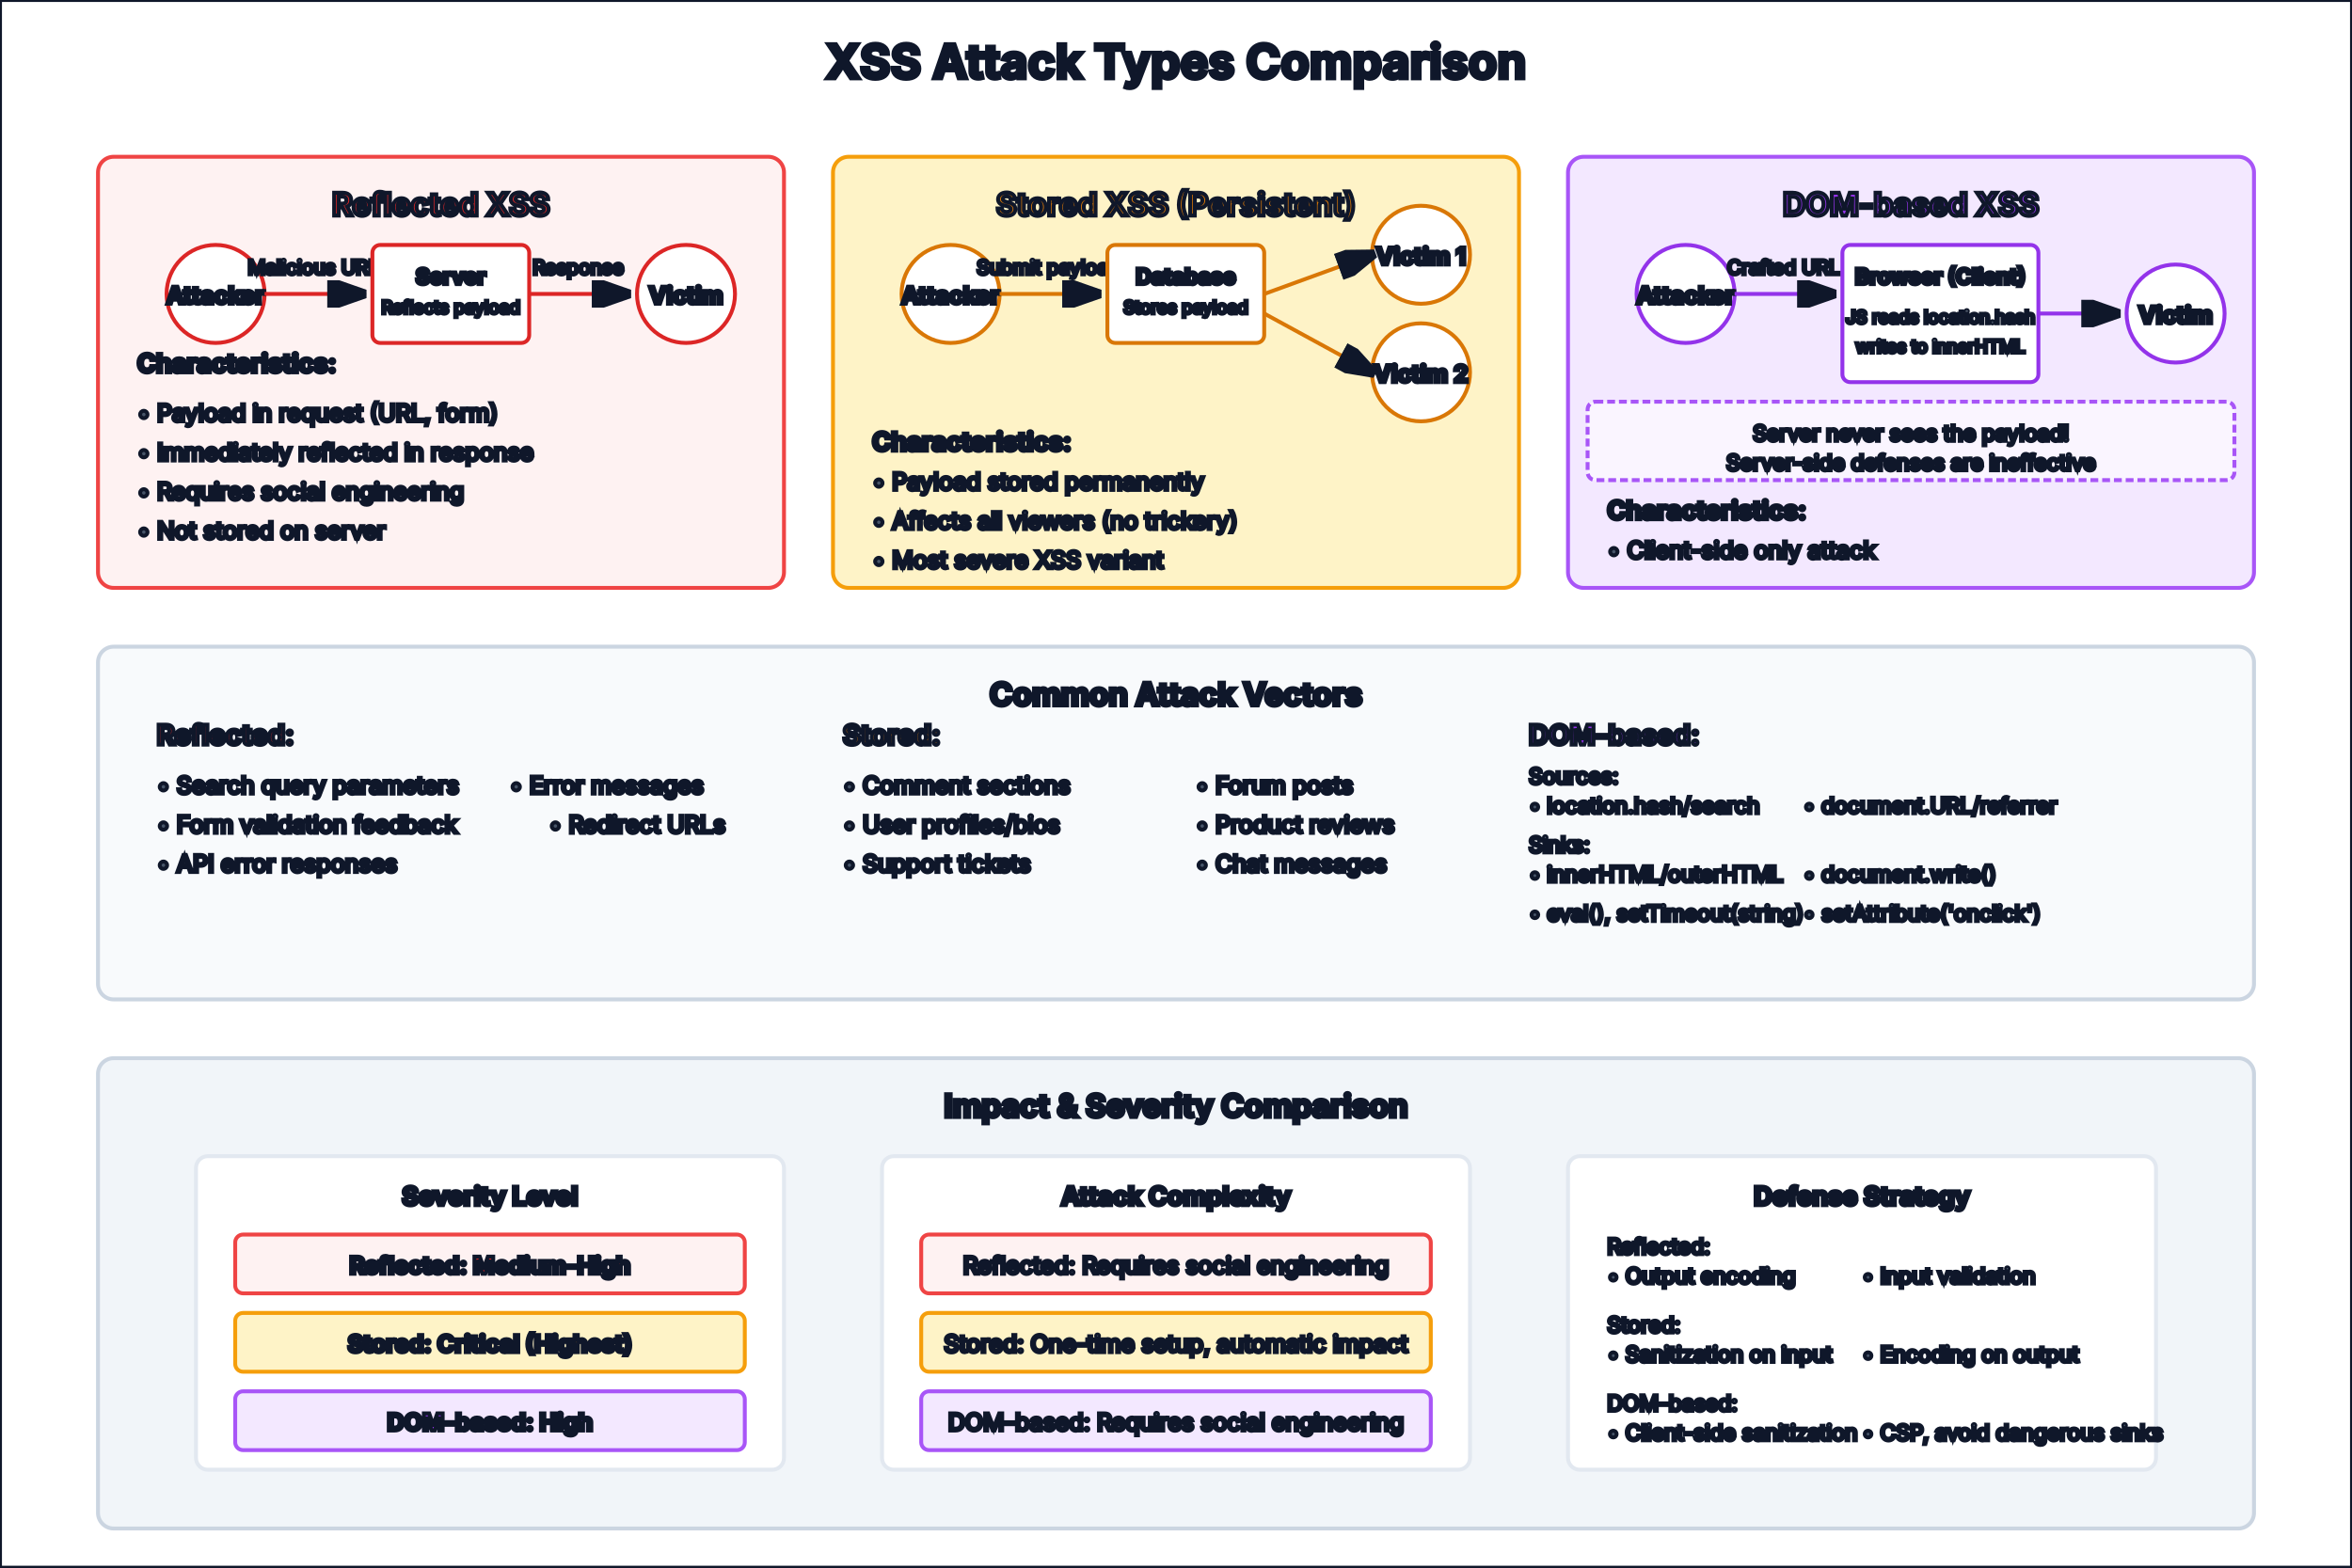
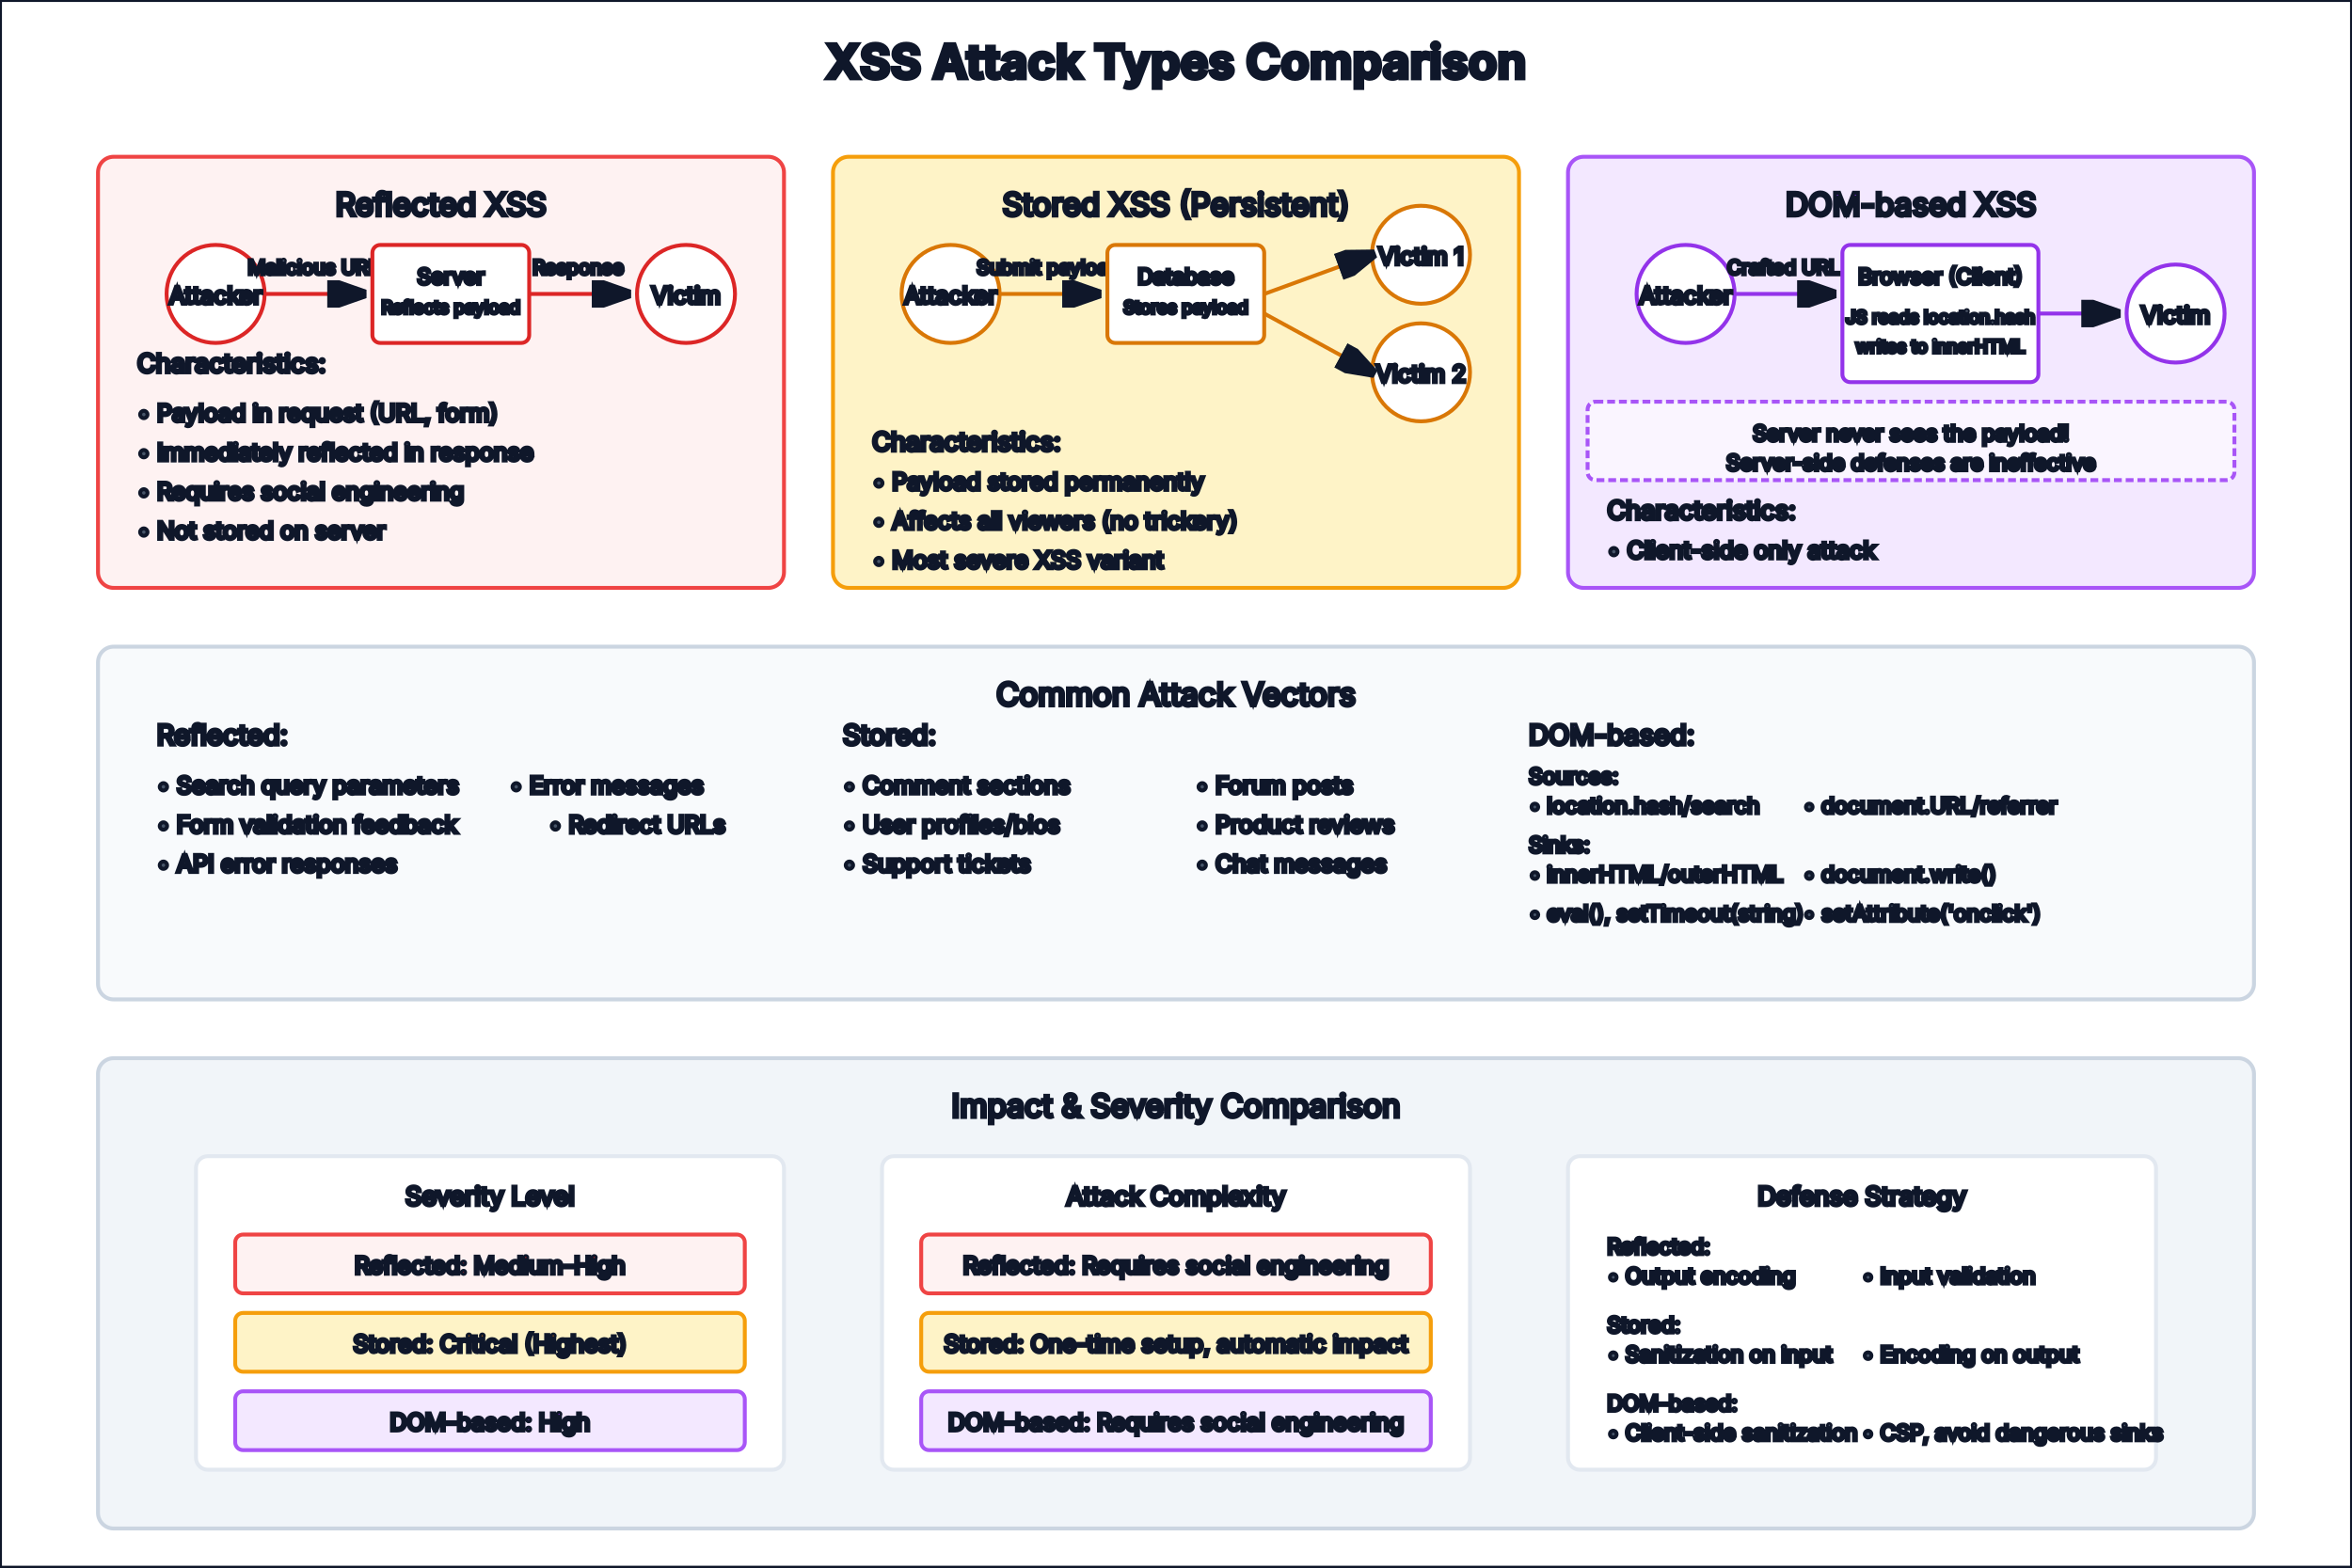
<svg xmlns="http://www.w3.org/2000/svg" viewBox="0 0 1200 800" fill="none" stroke="#0f172a" stroke-width="2">
  <rect width="1200" height="800" fill="#ffffff" />
  <text x="600" y="40" text-anchor="middle" font-family="system-ui, -apple-system, sans-serif" font-size="24" font-weight="bold" fill="#0f172a">XSS Attack Types Comparison</text>
  <g transform="translate(50, 80)">
    <rect x="0" y="0" width="350" height="220" rx="8" fill="#fef2f2" stroke="#ef4444" stroke-width="2" />
-     <text x="175" y="30" text-anchor="middle" font-family="system-ui, -apple-system, sans-serif" font-size="16" font-weight="bold" fill="#dc2626">Reflected XSS</text>
+     <text x="175" y="30" text-anchor="middle" font-family="system-ui, -apple-system, sans-serif" font-size="16" font-weight="400" fill="#dc2626">Reflected XSS</text>
    <circle cx="60" cy="70" r="25" fill="#ffffff" stroke="#dc2626" stroke-width="2" />
-     <text x="60" y="75" text-anchor="middle" font-family="system-ui, -apple-system, sans-serif" font-size="12" font-weight="bold" fill="#0f172a">Attacker</text>
+     <text x="60" y="75" text-anchor="middle" font-family="system-ui, -apple-system, sans-serif" font-size="12" font-weight="400" fill="#0f172a">Attacker</text>
    <line x1="85" y1="70" x2="135" y2="70" stroke="#dc2626" stroke-width="2" marker-end="url(#arrowhead)" />
    <text x="110" y="60" text-anchor="middle" font-family="system-ui, -apple-system, sans-serif" font-size="10" fill="#475569">Malicious URL</text>
    <rect x="140" y="45" width="80" height="50" rx="4" fill="#ffffff" stroke="#dc2626" stroke-width="2" />
-     <text x="180" y="65" text-anchor="middle" font-family="system-ui, -apple-system, sans-serif" font-size="11" font-weight="bold" fill="#0f172a">Server</text>
+     <text x="180" y="65" text-anchor="middle" font-family="system-ui, -apple-system, sans-serif" font-size="11" font-weight="400" fill="#0f172a">Server</text>
    <text x="180" y="80" text-anchor="middle" font-family="system-ui, -apple-system, sans-serif" font-size="9" fill="#475569">Reflects payload</text>
    <line x1="220" y1="70" x2="270" y2="70" stroke="#dc2626" stroke-width="2" marker-end="url(#arrowhead)" />
    <text x="245" y="60" text-anchor="middle" font-family="system-ui, -apple-system, sans-serif" font-size="10" fill="#475569">Response</text>
    <circle cx="300" cy="70" r="25" fill="#ffffff" stroke="#dc2626" stroke-width="2" />
-     <text x="300" y="75" text-anchor="middle" font-family="system-ui, -apple-system, sans-serif" font-size="12" font-weight="bold" fill="#0f172a">Victim</text>
-     <text x="20" y="110" font-family="system-ui, -apple-system, sans-serif" font-size="13" font-weight="bold" fill="#0f172a">Characteristics:</text>
+     <text x="300" y="75" text-anchor="middle" font-family="system-ui, -apple-system, sans-serif" font-size="12" font-weight="400" fill="#0f172a">Victim</text>
+     <text x="20" y="110" font-family="system-ui, -apple-system, sans-serif" font-size="13" font-weight="400" fill="#0f172a">Characteristics:</text>
    <text x="20" y="135" font-family="system-ui, -apple-system, sans-serif" font-size="12" fill="#475569">• Payload in request (URL, form)</text>
    <text x="20" y="155" font-family="system-ui, -apple-system, sans-serif" font-size="12" fill="#475569">• Immediately reflected in response</text>
    <text x="20" y="175" font-family="system-ui, -apple-system, sans-serif" font-size="12" fill="#475569">• Requires social engineering</text>
    <text x="20" y="195" font-family="system-ui, -apple-system, sans-serif" font-size="12" fill="#475569">• Not stored on server</text>
  </g>
  <g transform="translate(425, 80)">
    <rect x="0" y="0" width="350" height="220" rx="8" fill="#fef3c7" stroke="#f59e0b" stroke-width="2" />
-     <text x="175" y="30" text-anchor="middle" font-family="system-ui, -apple-system, sans-serif" font-size="16" font-weight="bold" fill="#d97706">Stored XSS (Persistent)</text>
+     <text x="175" y="30" text-anchor="middle" font-family="system-ui, -apple-system, sans-serif" font-size="16" font-weight="400" fill="#d97706">Stored XSS (Persistent)</text>
    <circle cx="60" cy="70" r="25" fill="#ffffff" stroke="#d97706" stroke-width="2" />
-     <text x="60" y="75" text-anchor="middle" font-family="system-ui, -apple-system, sans-serif" font-size="12" font-weight="bold" fill="#0f172a">Attacker</text>
+     <text x="60" y="75" text-anchor="middle" font-family="system-ui, -apple-system, sans-serif" font-size="12" font-weight="400" fill="#0f172a">Attacker</text>
    <line x1="85" y1="70" x2="135" y2="70" stroke="#d97706" stroke-width="2" marker-end="url(#arrowhead)" />
    <text x="110" y="60" text-anchor="middle" font-family="system-ui, -apple-system, sans-serif" font-size="10" fill="#475569">Submit payload</text>
    <rect x="140" y="45" width="80" height="50" rx="4" fill="#ffffff" stroke="#d97706" stroke-width="2" />
-     <text x="180" y="65" text-anchor="middle" font-family="system-ui, -apple-system, sans-serif" font-size="11" font-weight="bold" fill="#0f172a">Database</text>
+     <text x="180" y="65" text-anchor="middle" font-family="system-ui, -apple-system, sans-serif" font-size="11" font-weight="400" fill="#0f172a">Database</text>
    <text x="180" y="80" text-anchor="middle" font-family="system-ui, -apple-system, sans-serif" font-size="9" fill="#475569">Stores payload</text>
    <circle cx="300" cy="50" r="25" fill="#ffffff" stroke="#d97706" stroke-width="2" />
-     <text x="300" y="55" text-anchor="middle" font-family="system-ui, -apple-system, sans-serif" font-size="12" font-weight="bold" fill="#0f172a">Victim 1</text>
+     <text x="300" y="55" text-anchor="middle" font-family="system-ui, -apple-system, sans-serif" font-size="12" font-weight="400" fill="#0f172a">Victim 1</text>
    <circle cx="300" cy="110" r="25" fill="#ffffff" stroke="#d97706" stroke-width="2" />
-     <text x="300" y="115" text-anchor="middle" font-family="system-ui, -apple-system, sans-serif" font-size="12" font-weight="bold" fill="#0f172a">Victim 2</text>
+     <text x="300" y="115" text-anchor="middle" font-family="system-ui, -apple-system, sans-serif" font-size="12" font-weight="400" fill="#0f172a">Victim 2</text>
    <line x1="220" y1="70" x2="275" y2="50" stroke="#d97706" stroke-width="2" marker-end="url(#arrowhead)" />
    <line x1="220" y1="80" x2="275" y2="110" stroke="#d97706" stroke-width="2" marker-end="url(#arrowhead)" />
-     <text x="20" y="150" font-family="system-ui, -apple-system, sans-serif" font-size="13" font-weight="bold" fill="#0f172a">Characteristics:</text>
+     <text x="20" y="150" font-family="system-ui, -apple-system, sans-serif" font-size="13" font-weight="400" fill="#0f172a">Characteristics:</text>
    <text x="20" y="170" font-family="system-ui, -apple-system, sans-serif" font-size="12" fill="#475569">• Payload stored permanently</text>
    <text x="20" y="190" font-family="system-ui, -apple-system, sans-serif" font-size="12" fill="#475569">• Affects all viewers (no trickery)</text>
    <text x="20" y="210" font-family="system-ui, -apple-system, sans-serif" font-size="12" fill="#475569">• Most severe XSS variant</text>
  </g>
  <g transform="translate(800, 80)">
    <rect x="0" y="0" width="350" height="220" rx="8" fill="#f3e8ff" stroke="#a855f7" stroke-width="2" />
-     <text x="175" y="30" text-anchor="middle" font-family="system-ui, -apple-system, sans-serif" font-size="16" font-weight="bold" fill="#9333ea">DOM-based XSS</text>
+     <text x="175" y="30" text-anchor="middle" font-family="system-ui, -apple-system, sans-serif" font-size="16" font-weight="400" fill="#9333ea">DOM-based XSS</text>
    <circle cx="60" cy="70" r="25" fill="#ffffff" stroke="#9333ea" stroke-width="2" />
-     <text x="60" y="75" text-anchor="middle" font-family="system-ui, -apple-system, sans-serif" font-size="12" font-weight="bold" fill="#0f172a">Attacker</text>
+     <text x="60" y="75" text-anchor="middle" font-family="system-ui, -apple-system, sans-serif" font-size="12" font-weight="400" fill="#0f172a">Attacker</text>
    <line x1="85" y1="70" x2="135" y2="70" stroke="#9333ea" stroke-width="2" marker-end="url(#arrowhead)" />
    <text x="110" y="60" text-anchor="middle" font-family="system-ui, -apple-system, sans-serif" font-size="10" fill="#475569">Crafted URL</text>
    <rect x="140" y="45" width="100" height="70" rx="4" fill="#ffffff" stroke="#9333ea" stroke-width="2" />
-     <text x="190" y="65" text-anchor="middle" font-family="system-ui, -apple-system, sans-serif" font-size="11" font-weight="bold" fill="#0f172a">Browser (Client)</text>
+     <text x="190" y="65" text-anchor="middle" font-family="system-ui, -apple-system, sans-serif" font-size="11" font-weight="400" fill="#0f172a">Browser (Client)</text>
    <text x="190" y="85" text-anchor="middle" font-family="system-ui, -apple-system, sans-serif" font-size="9" fill="#475569">JS reads location.hash</text>
    <text x="190" y="100" text-anchor="middle" font-family="system-ui, -apple-system, sans-serif" font-size="9" fill="#475569">writes to innerHTML</text>
    <line x1="240" y1="80" x2="280" y2="80" stroke="#9333ea" stroke-width="2" marker-end="url(#arrowhead)" />
    <circle cx="310" cy="80" r="25" fill="#ffffff" stroke="#9333ea" stroke-width="2" />
-     <text x="310" y="85" text-anchor="middle" font-family="system-ui, -apple-system, sans-serif" font-size="12" font-weight="bold" fill="#0f172a">Victim</text>
+     <text x="310" y="85" text-anchor="middle" font-family="system-ui, -apple-system, sans-serif" font-size="12" font-weight="400" fill="#0f172a">Victim</text>
    <rect x="10" y="125" width="330" height="40" rx="4" fill="#faf5ff" stroke="#a855f7" stroke-dasharray="4,2" />
    <text x="175" y="145" text-anchor="middle" font-family="system-ui, -apple-system, sans-serif" font-size="11" fill="#475569">Server never sees the payload!</text>
    <text x="175" y="160" text-anchor="middle" font-family="system-ui, -apple-system, sans-serif" font-size="11" fill="#475569">Server-side defenses are ineffective</text>
-     <text x="20" y="185" font-family="system-ui, -apple-system, sans-serif" font-size="13" font-weight="bold" fill="#0f172a">Characteristics:</text>
+     <text x="20" y="185" font-family="system-ui, -apple-system, sans-serif" font-size="13" font-weight="400" fill="#0f172a">Characteristics:</text>
    <text x="20" y="205" font-family="system-ui, -apple-system, sans-serif" font-size="12" fill="#475569">• Client-side only attack</text>
  </g>
  <defs>
    <marker id="arrowhead" markerWidth="10" markerHeight="7" refX="9" refY="3.5" orient="auto">
      <polygon points="0 0, 10 3.5, 0 7" fill="#0f172a" />
    </marker>
  </defs>
  <g transform="translate(50, 330)">
    <rect x="0" y="0" width="1100" height="180" rx="8" fill="#f8fafc" stroke="#cbd5e1" stroke-width="2" />
-     <text x="550" y="30" text-anchor="middle" font-family="system-ui, -apple-system, sans-serif" font-size="16" font-weight="bold" fill="#0f172a">Common Attack Vectors</text>
+     <text x="550" y="30" text-anchor="middle" font-family="system-ui, -apple-system, sans-serif" font-size="16" font-weight="400" fill="#0f172a">Common Attack Vectors</text>
    <g transform="translate(30, 50)">
-       <text x="0" y="0" font-family="system-ui, -apple-system, sans-serif" font-size="14" font-weight="bold" fill="#dc2626">Reflected:</text>
+       <text x="0" y="0" font-family="system-ui, -apple-system, sans-serif" font-size="14" font-weight="400" fill="#dc2626">Reflected:</text>
      <text x="0" y="25" font-family="system-ui, -apple-system, sans-serif" font-size="12" fill="#475569">• Search query parameters</text>
      <text x="180" y="25" font-family="system-ui, -apple-system, sans-serif" font-size="12" fill="#475569">• Error messages</text>
      <text x="0" y="45" font-family="system-ui, -apple-system, sans-serif" font-size="12" fill="#475569">• Form validation feedback</text>
      <text x="200" y="45" font-family="system-ui, -apple-system, sans-serif" font-size="12" fill="#475569">• Redirect URLs</text>
      <text x="0" y="65" font-family="system-ui, -apple-system, sans-serif" font-size="12" fill="#475569">• API error responses</text>
    </g>
    <g transform="translate(380, 50)">
-       <text x="0" y="0" font-family="system-ui, -apple-system, sans-serif" font-size="14" font-weight="bold" fill="#d97706">Stored:</text>
+       <text x="0" y="0" font-family="system-ui, -apple-system, sans-serif" font-size="14" font-weight="400" fill="#d97706">Stored:</text>
      <text x="0" y="25" font-family="system-ui, -apple-system, sans-serif" font-size="12" fill="#475569">• Comment sections</text>
      <text x="180" y="25" font-family="system-ui, -apple-system, sans-serif" font-size="12" fill="#475569">• Forum posts</text>
      <text x="0" y="45" font-family="system-ui, -apple-system, sans-serif" font-size="12" fill="#475569">• User profiles/bios</text>
      <text x="180" y="45" font-family="system-ui, -apple-system, sans-serif" font-size="12" fill="#475569">• Product reviews</text>
      <text x="0" y="65" font-family="system-ui, -apple-system, sans-serif" font-size="12" fill="#475569">• Support tickets</text>
      <text x="180" y="65" font-family="system-ui, -apple-system, sans-serif" font-size="12" fill="#475569">• Chat messages</text>
    </g>
    <g transform="translate(730, 50)">
-       <text x="0" y="0" font-family="system-ui, -apple-system, sans-serif" font-size="14" font-weight="bold" fill="#9333ea">DOM-based:</text>
+       <text x="0" y="0" font-family="system-ui, -apple-system, sans-serif" font-size="14" font-weight="400" fill="#9333ea">DOM-based:</text>
      <text x="0" y="20" font-family="system-ui, -apple-system, sans-serif" font-size="11" fill="#475569">Sources:</text>
      <text x="0" y="35" font-family="system-ui, -apple-system, sans-serif" font-size="11" fill="#475569">• location.hash/search</text>
      <text x="140" y="35" font-family="system-ui, -apple-system, sans-serif" font-size="11" fill="#475569">• document.URL/referrer</text>
      <text x="0" y="55" font-family="system-ui, -apple-system, sans-serif" font-size="11" fill="#475569">Sinks:</text>
      <text x="0" y="70" font-family="system-ui, -apple-system, sans-serif" font-size="11" fill="#475569">• innerHTML/outerHTML</text>
      <text x="140" y="70" font-family="system-ui, -apple-system, sans-serif" font-size="11" fill="#475569">• document.write()</text>
      <text x="0" y="90" font-family="system-ui, -apple-system, sans-serif" font-size="11" fill="#475569">• eval(), setTimeout(string)</text>
      <text x="140" y="90" font-family="system-ui, -apple-system, sans-serif" font-size="11" fill="#475569">• setAttribute('onclick')</text>
    </g>
  </g>
  <g transform="translate(50, 540)">
    <rect x="0" y="0" width="1100" height="240" rx="8" fill="#f1f5f9" stroke="#cbd5e1" stroke-width="2" />
-     <text x="550" y="30" text-anchor="middle" font-family="system-ui, -apple-system, sans-serif" font-size="16" font-weight="bold" fill="#0f172a">Impact &amp; Severity Comparison</text>
+     <text x="550" y="30" text-anchor="middle" font-family="system-ui, -apple-system, sans-serif" font-size="16" font-weight="400" fill="#0f172a">Impact &amp; Severity Comparison</text>
    <g transform="translate(50, 50)">
      <rect x="0" y="0" width="300" height="160" rx="6" fill="#ffffff" stroke="#e2e8f0" />
-       <text x="150" y="25" text-anchor="middle" font-family="system-ui, -apple-system, sans-serif" font-size="13" font-weight="bold" fill="#0f172a">Severity Level</text>
+       <text x="150" y="25" text-anchor="middle" font-family="system-ui, -apple-system, sans-serif" font-size="13" font-weight="400" fill="#0f172a">Severity Level</text>
      <rect x="20" y="40" width="260" height="30" rx="4" fill="#fef2f2" stroke="#ef4444" />
-       <text x="150" y="60" text-anchor="middle" font-family="system-ui, -apple-system, sans-serif" font-size="12" font-weight="bold" fill="#dc2626">Reflected: Medium-High</text>
+       <text x="150" y="60" text-anchor="middle" font-family="system-ui, -apple-system, sans-serif" font-size="12" font-weight="400" fill="#dc2626">Reflected: Medium-High</text>
      <rect x="20" y="80" width="260" height="30" rx="4" fill="#fef3c7" stroke="#f59e0b" />
-       <text x="150" y="100" text-anchor="middle" font-family="system-ui, -apple-system, sans-serif" font-size="12" font-weight="bold" fill="#d97706">Stored: Critical (Highest)</text>
+       <text x="150" y="100" text-anchor="middle" font-family="system-ui, -apple-system, sans-serif" font-size="12" font-weight="400" fill="#d97706">Stored: Critical (Highest)</text>
      <rect x="20" y="120" width="260" height="30" rx="4" fill="#f3e8ff" stroke="#a855f7" />
-       <text x="150" y="140" text-anchor="middle" font-family="system-ui, -apple-system, sans-serif" font-size="12" font-weight="bold" fill="#9333ea">DOM-based: High</text>
+       <text x="150" y="140" text-anchor="middle" font-family="system-ui, -apple-system, sans-serif" font-size="12" font-weight="400" fill="#9333ea">DOM-based: High</text>
    </g>
    <g transform="translate(400, 50)">
      <rect x="0" y="0" width="300" height="160" rx="6" fill="#ffffff" stroke="#e2e8f0" />
-       <text x="150" y="25" text-anchor="middle" font-family="system-ui, -apple-system, sans-serif" font-size="13" font-weight="bold" fill="#0f172a">Attack Complexity</text>
+       <text x="150" y="25" text-anchor="middle" font-family="system-ui, -apple-system, sans-serif" font-size="13" font-weight="400" fill="#0f172a">Attack Complexity</text>
      <rect x="20" y="40" width="260" height="30" rx="4" fill="#fef2f2" stroke="#ef4444" />
      <text x="150" y="60" text-anchor="middle" font-family="system-ui, -apple-system, sans-serif" font-size="12" fill="#475569">Reflected: Requires social engineering</text>
      <rect x="20" y="80" width="260" height="30" rx="4" fill="#fef3c7" stroke="#f59e0b" />
      <text x="150" y="100" text-anchor="middle" font-family="system-ui, -apple-system, sans-serif" font-size="12" fill="#475569">Stored: One-time setup, automatic impact</text>
      <rect x="20" y="120" width="260" height="30" rx="4" fill="#f3e8ff" stroke="#a855f7" />
      <text x="150" y="140" text-anchor="middle" font-family="system-ui, -apple-system, sans-serif" font-size="12" fill="#475569">DOM-based: Requires social engineering</text>
    </g>
    <g transform="translate(750, 50)">
      <rect x="0" y="0" width="300" height="160" rx="6" fill="#ffffff" stroke="#e2e8f0" />
-       <text x="150" y="25" text-anchor="middle" font-family="system-ui, -apple-system, sans-serif" font-size="13" font-weight="bold" fill="#0f172a">Defense Strategy</text>
+       <text x="150" y="25" text-anchor="middle" font-family="system-ui, -apple-system, sans-serif" font-size="13" font-weight="400" fill="#0f172a">Defense Strategy</text>
      <text x="20" y="50" font-family="system-ui, -apple-system, sans-serif" font-size="11" fill="#475569">Reflected:</text>
      <text x="20" y="65" font-family="system-ui, -apple-system, sans-serif" font-size="11" fill="#475569">• Output encoding</text>
      <text x="150" y="65" font-family="system-ui, -apple-system, sans-serif" font-size="11" fill="#475569">• Input validation</text>
      <text x="20" y="90" font-family="system-ui, -apple-system, sans-serif" font-size="11" fill="#475569">Stored:</text>
      <text x="20" y="105" font-family="system-ui, -apple-system, sans-serif" font-size="11" fill="#475569">• Sanitization on input</text>
      <text x="150" y="105" font-family="system-ui, -apple-system, sans-serif" font-size="11" fill="#475569">• Encoding on output</text>
      <text x="20" y="130" font-family="system-ui, -apple-system, sans-serif" font-size="11" fill="#475569">DOM-based:</text>
      <text x="20" y="145" font-family="system-ui, -apple-system, sans-serif" font-size="11" fill="#475569">• Client-side sanitization</text>
      <text x="150" y="145" font-family="system-ui, -apple-system, sans-serif" font-size="11" fill="#475569">• CSP, avoid dangerous sinks</text>
    </g>
  </g>
</svg>
